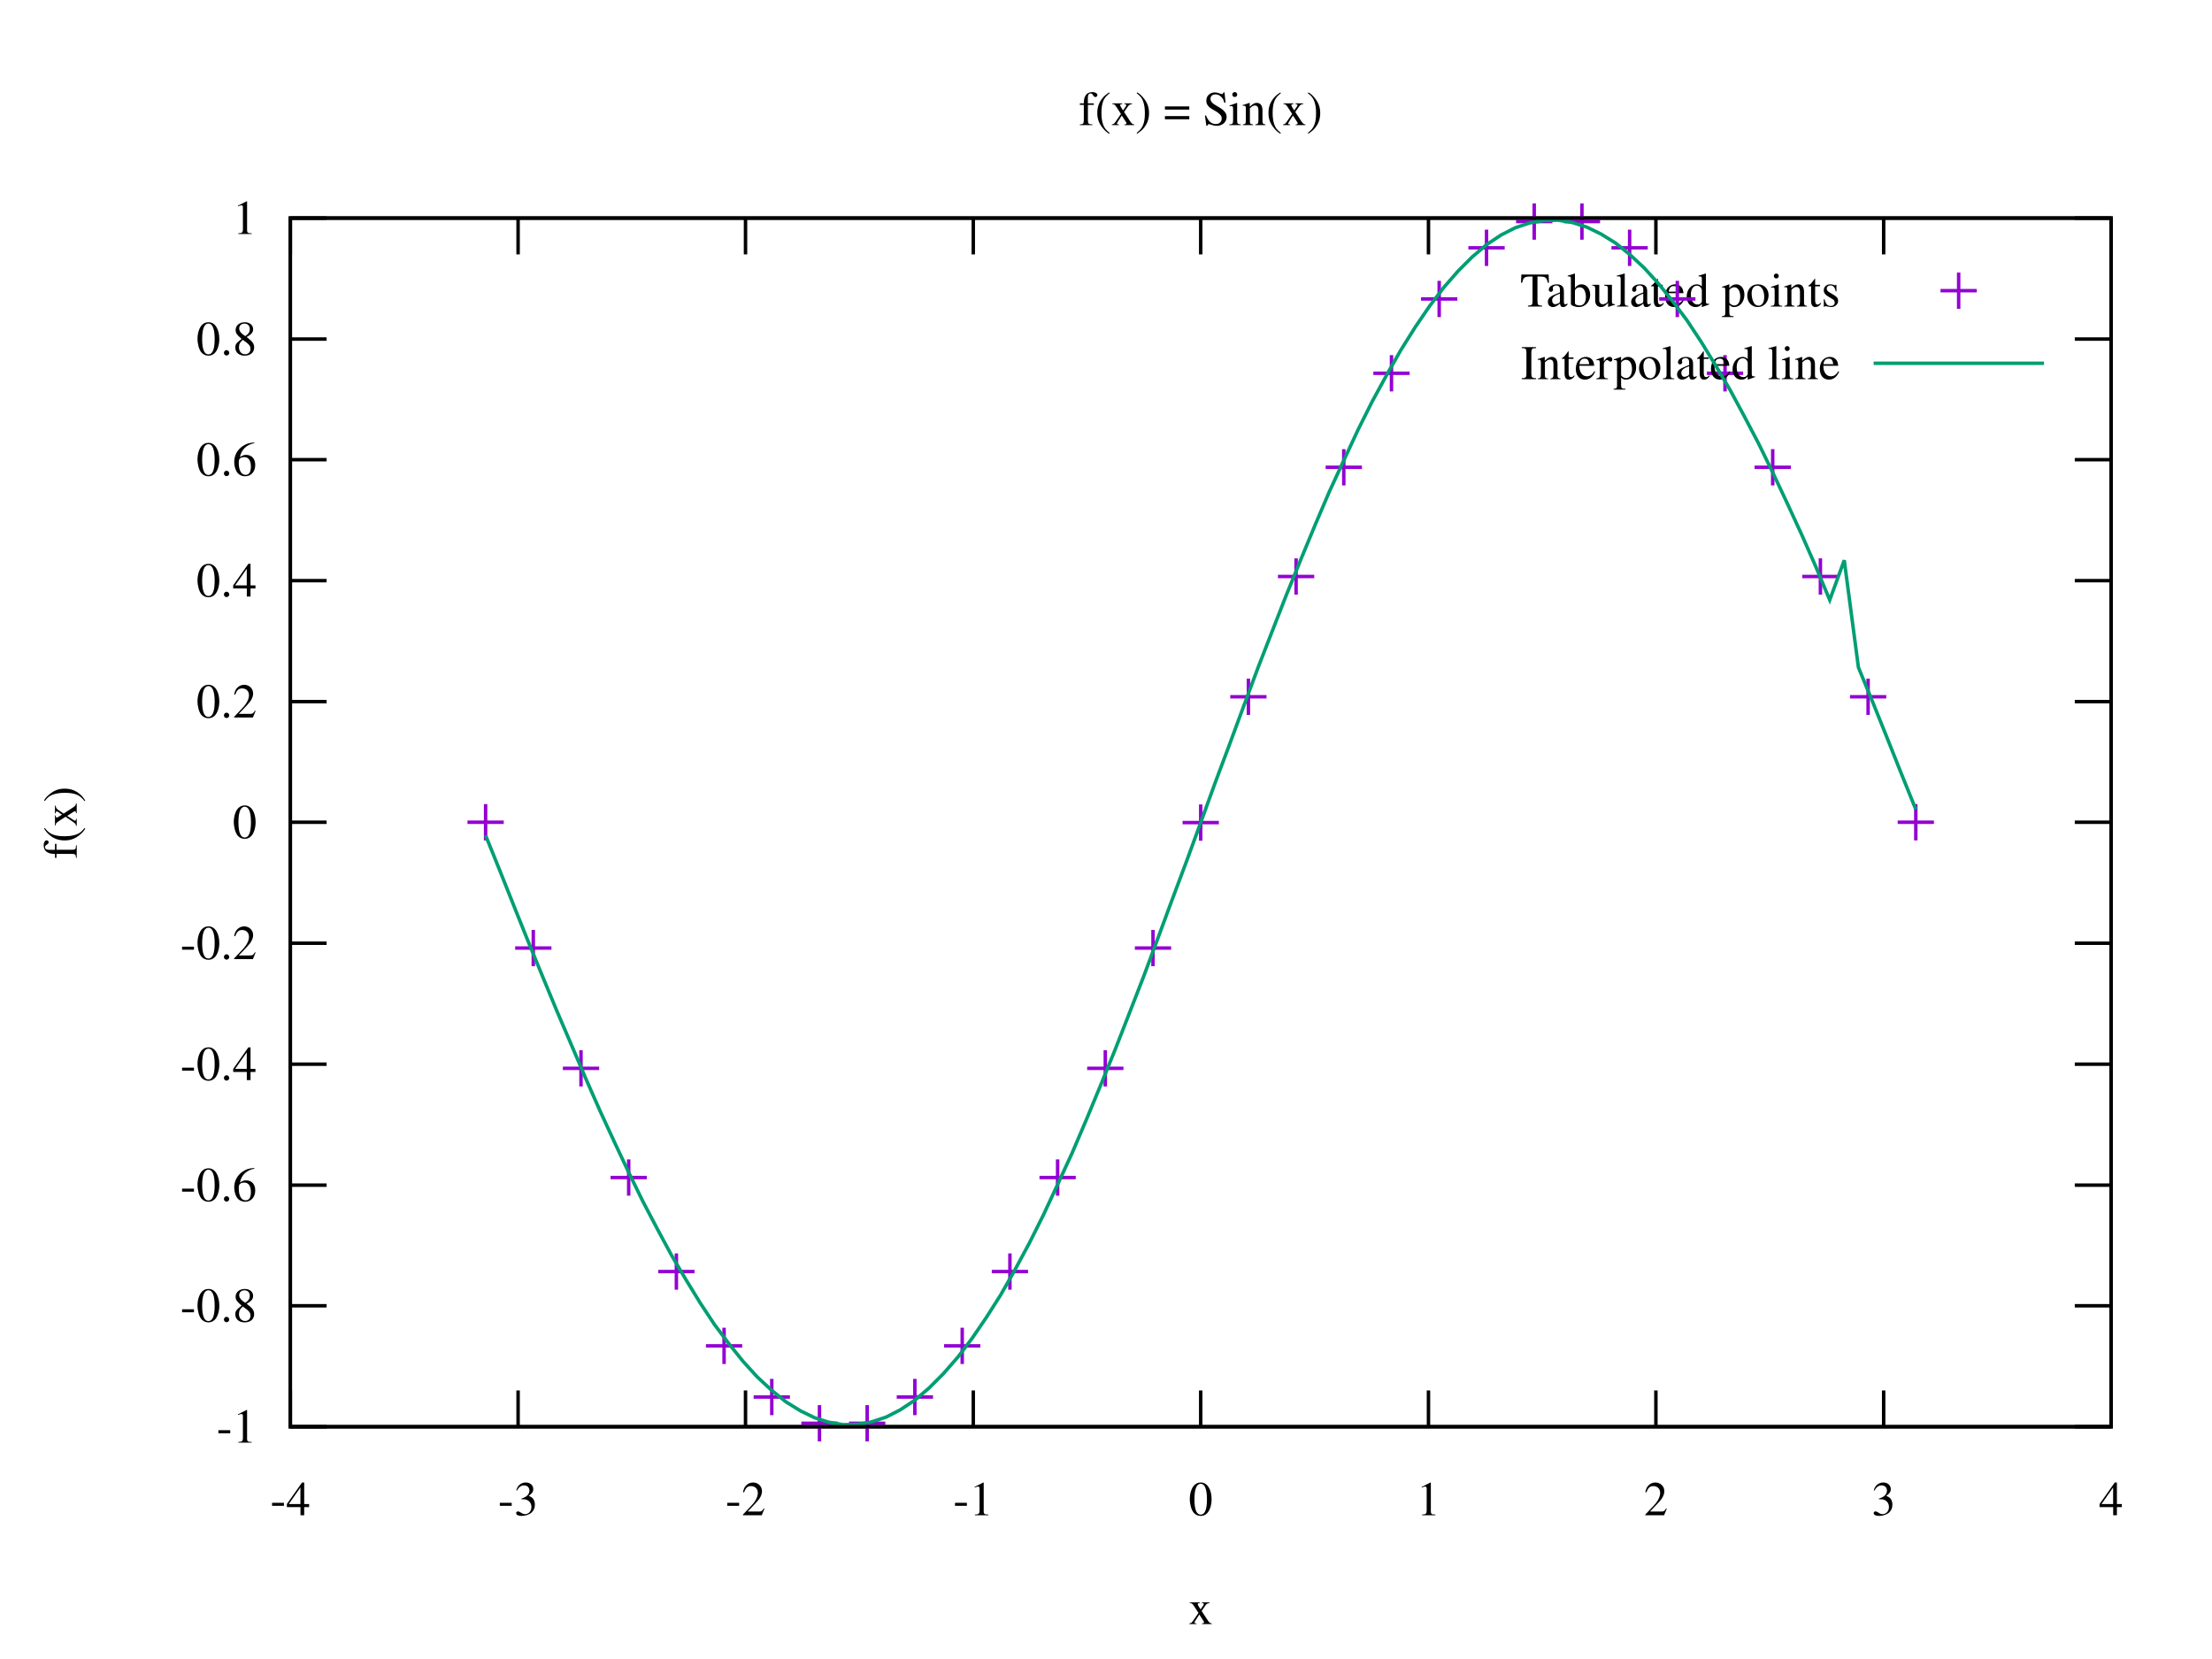
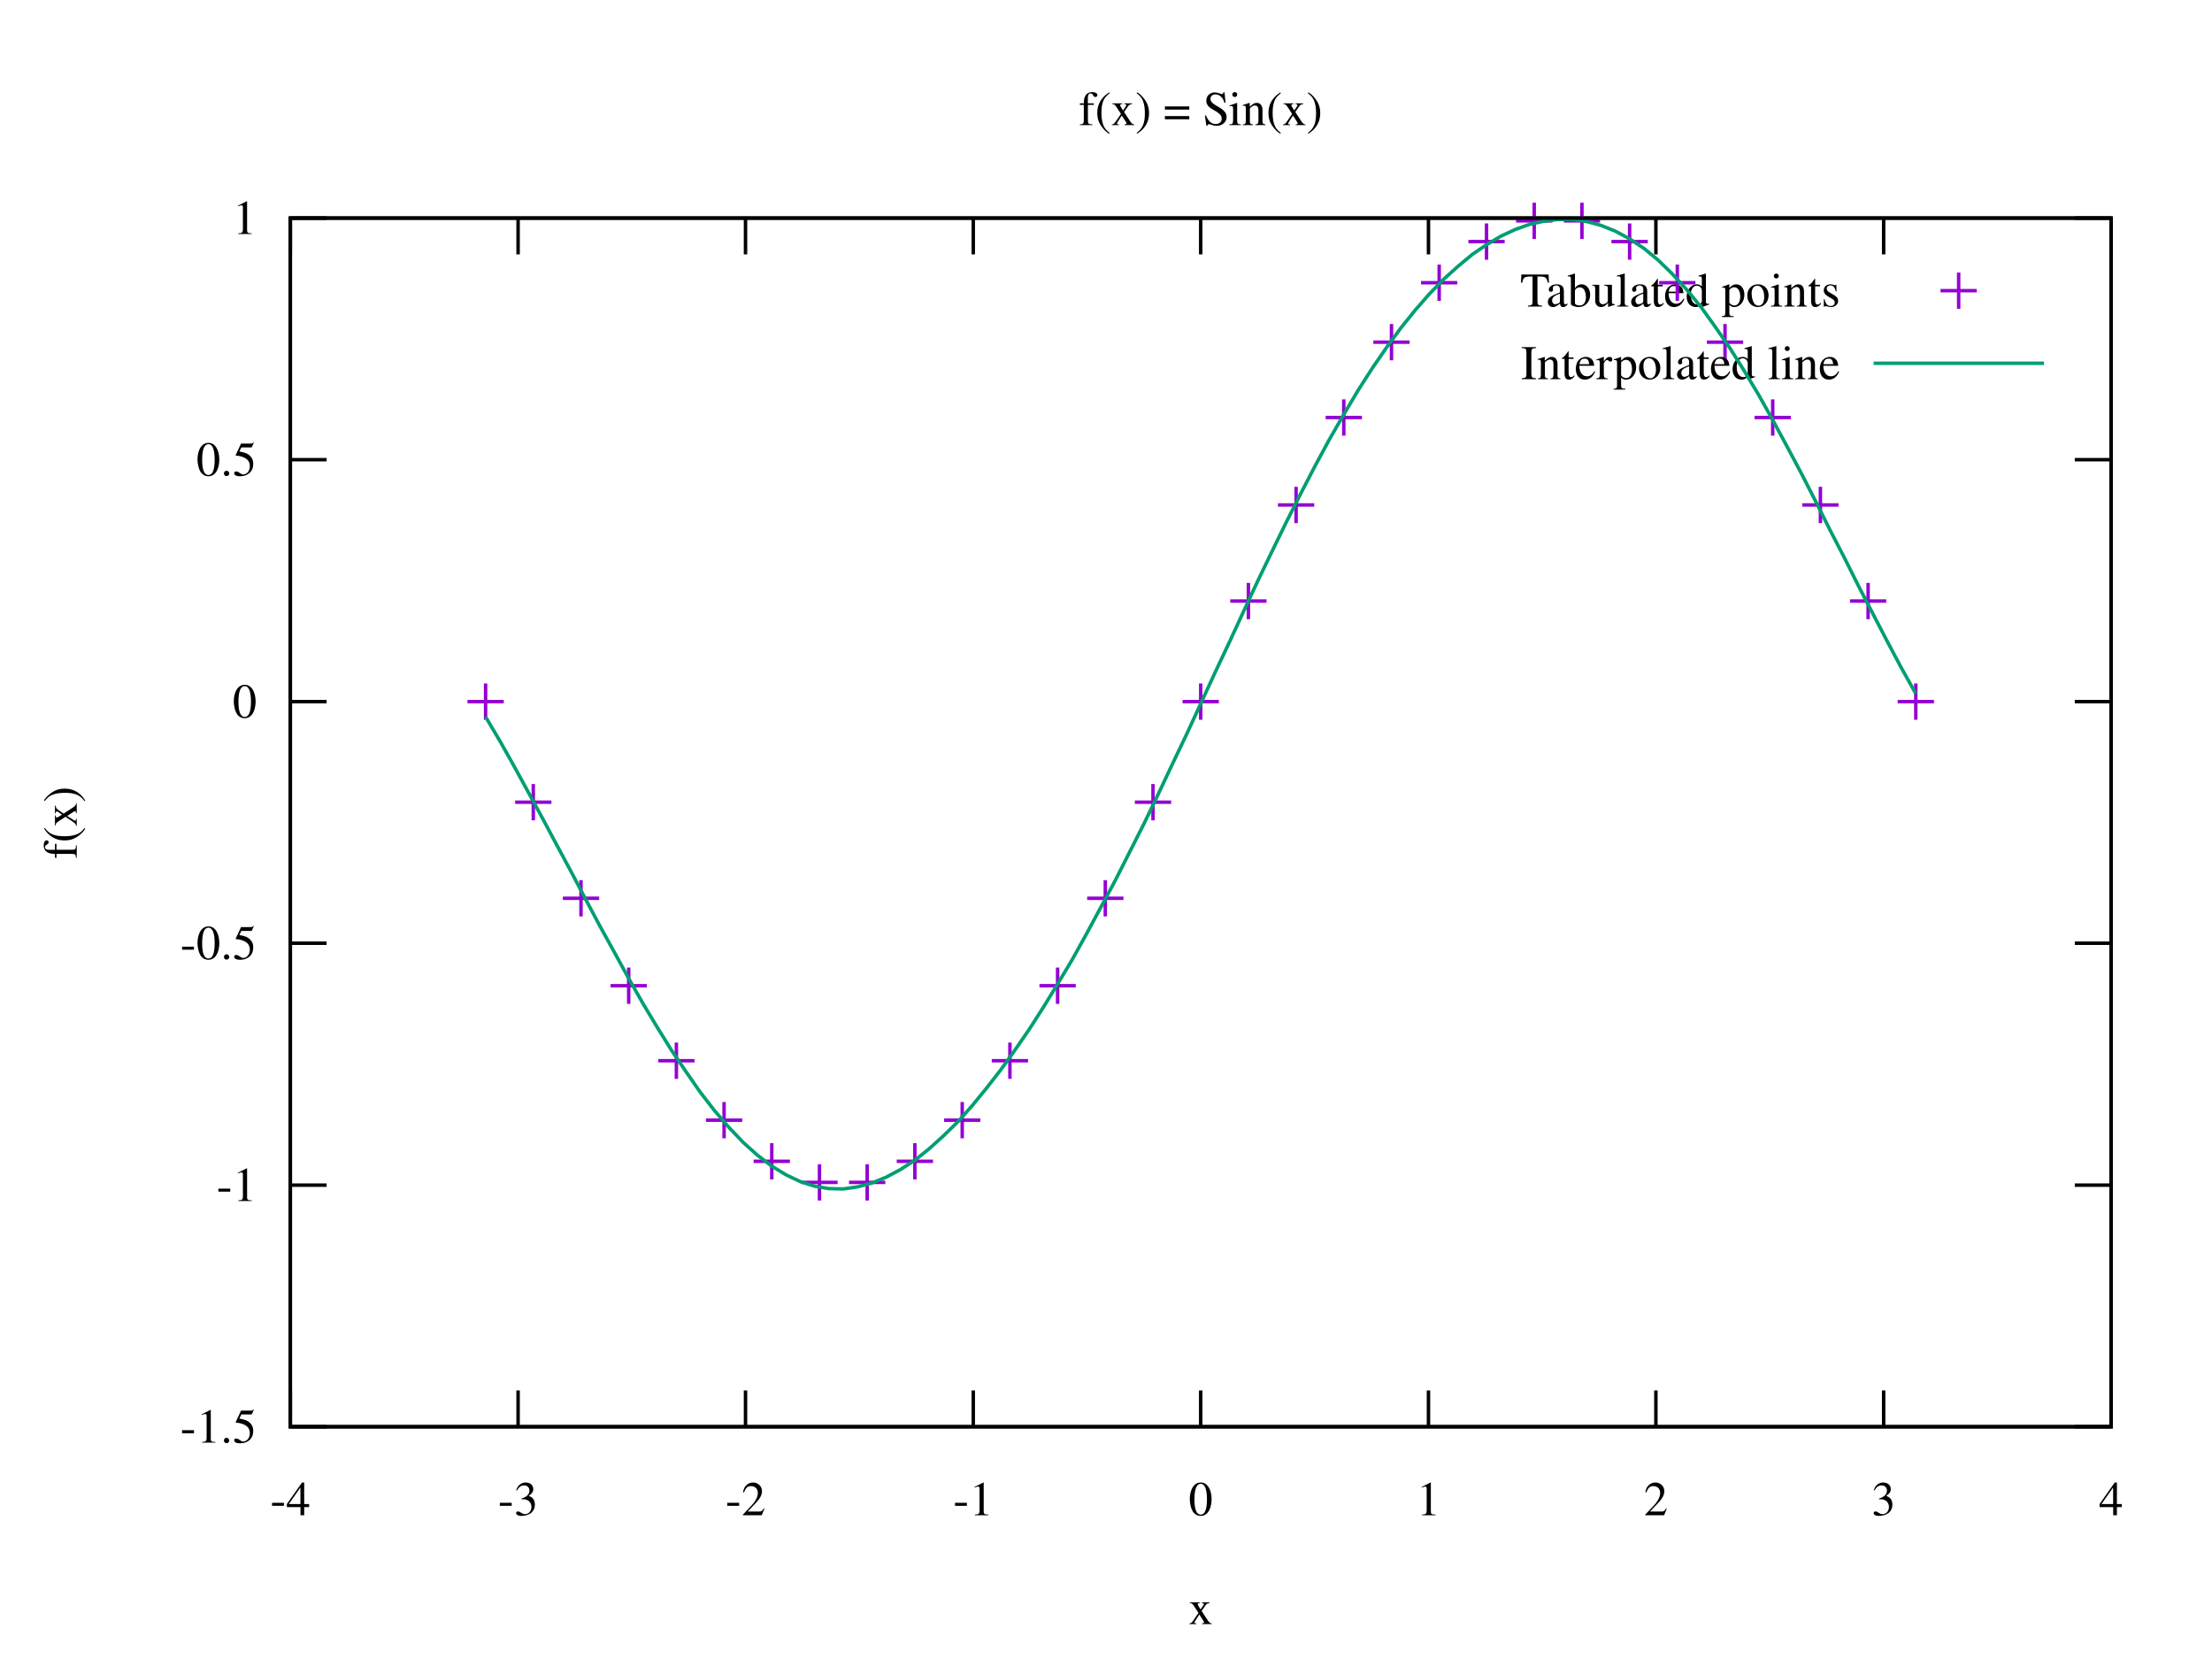
<svg xmlns="http://www.w3.org/2000/svg" xmlns:xlink="http://www.w3.org/1999/xlink" width="640" height="480" viewBox="0 0 640 480">
  <g id="gnuplot_canvas">
    <rect x="0" y="0" width="640" height="480" fill="#ffffff" />
    <defs>
      <circle id="gpDot" r="0.5" stroke-width="0.5" stroke="currentColor" />
      <path id="gpPt0" stroke-width="0.190" stroke="currentColor" d="M-1,0 h2 M0,-1 v2" />
      <path id="gpPt1" stroke-width="0.190" stroke="currentColor" d="M-1,-1 L1,1 M1,-1 L-1,1" />
      <path id="gpPt2" stroke-width="0.190" stroke="currentColor" d="M-1,0 L1,0 M0,-1 L0,1 M-1,-1 L1,1 M-1,1 L1,-1" />
      <rect id="gpPt3" stroke-width="0.190" stroke="currentColor" x="-1" y="-1" width="2" height="2" />
      <rect id="gpPt4" stroke-width="0.190" stroke="currentColor" fill="currentColor" x="-1" y="-1" width="2" height="2" />
      <circle id="gpPt5" stroke-width="0.190" stroke="currentColor" cx="0" cy="0" r="1" />
      <use xlink:href="#gpPt5" id="gpPt6" fill="currentColor" stroke="none" />
      <path id="gpPt7" stroke-width="0.190" stroke="currentColor" d="M0,-1.33 L-1.33,0.67 L1.33,0.67 z" />
      <use xlink:href="#gpPt7" id="gpPt8" fill="currentColor" stroke="none" />
      <use xlink:href="#gpPt7" id="gpPt9" stroke="currentColor" transform="rotate(180)" />
      <use xlink:href="#gpPt9" id="gpPt10" fill="currentColor" stroke="none" />
      <use xlink:href="#gpPt3" id="gpPt11" stroke="currentColor" transform="rotate(45)" />
      <use xlink:href="#gpPt11" id="gpPt12" fill="currentColor" stroke="none" />
      <path id="gpPt13" stroke-width="0.190" stroke="currentColor" d="M0,1.330 L1.265,0.411 L0.782,-1.067 L-0.782,-1.076 L-1.265,0.411 z" />
      <use xlink:href="#gpPt13" id="gpPt14" fill="currentColor" stroke="none" />
      <filter id="textbox" filterUnits="objectBoundingBox" x="0" y="0" height="1" width="1">
        <feFlood flood-color="#FFFFFF" flood-opacity="1" result="bgnd" />
        <feComposite in="SourceGraphic" in2="bgnd" operator="atop" />
      </filter>
      <filter id="greybox" filterUnits="objectBoundingBox" x="0" y="0" height="1" width="1">
        <feFlood flood-color="lightgrey" flood-opacity="1" result="grey" />
        <feComposite in="SourceGraphic" in2="grey" operator="atop" />
      </filter>
    </defs>
    <g fill="none" color="#FFFFFF" stroke="currentColor" stroke-width="1.00" stroke-linecap="butt" stroke-linejoin="miter">
</g>
    <g fill="none" color="black" stroke="currentColor" stroke-width="1.00" stroke-linecap="butt" stroke-linejoin="miter">
      <path stroke="black" d="M84.0,412.8 L94.5,412.8 M610.8,412.8 L600.3,412.8  " />
      <g transform="translate(74.3,417.4)" stroke="none" fill="black" font-family="times" font-size="14.00" text-anchor="end">
        <text>
-           <tspan font-family="times">-1</tspan>
-         </text>
-       </g>
-     </g>
-     <g fill="none" color="black" stroke="currentColor" stroke-width="1.00" stroke-linecap="butt" stroke-linejoin="miter">
-       <path stroke="black" d="M84.0,377.8 L94.5,377.8 M610.8,377.8 L600.3,377.8  " />
-       <g transform="translate(74.3,382.4)" stroke="none" fill="black" font-family="times" font-size="14.00" text-anchor="end">
-         <text>
-           <tspan font-family="times">-0.8</tspan>
+           <tspan font-family="times">-1.5</tspan>
        </text>
      </g>
    </g>
    <g fill="none" color="black" stroke="currentColor" stroke-width="1.00" stroke-linecap="butt" stroke-linejoin="miter">
      <path stroke="black" d="M84.0,342.9 L94.5,342.9 M610.8,342.9 L600.3,342.9  " />
      <g transform="translate(74.3,347.5)" stroke="none" fill="black" font-family="times" font-size="14.00" text-anchor="end">
        <text>
-           <tspan font-family="times">-0.6</tspan>
-         </text>
-       </g>
-     </g>
-     <g fill="none" color="black" stroke="currentColor" stroke-width="1.00" stroke-linecap="butt" stroke-linejoin="miter">
-       <path stroke="black" d="M84.0,307.9 L94.5,307.9 M610.8,307.9 L600.3,307.9  " />
-       <g transform="translate(74.3,312.5)" stroke="none" fill="black" font-family="times" font-size="14.00" text-anchor="end">
-         <text>
-           <tspan font-family="times">-0.4</tspan>
+           <tspan font-family="times">-1</tspan>
        </text>
      </g>
    </g>
    <g fill="none" color="black" stroke="currentColor" stroke-width="1.00" stroke-linecap="butt" stroke-linejoin="miter">
      <path stroke="black" d="M84.0,272.9 L94.5,272.9 M610.8,272.9 L600.3,272.9  " />
      <g transform="translate(74.3,277.5)" stroke="none" fill="black" font-family="times" font-size="14.00" text-anchor="end">
        <text>
-           <tspan font-family="times">-0.2</tspan>
-         </text>
-       </g>
-     </g>
-     <g fill="none" color="black" stroke="currentColor" stroke-width="1.00" stroke-linecap="butt" stroke-linejoin="miter">
-       <path stroke="black" d="M84.0,237.9 L94.5,237.9 M610.8,237.9 L600.3,237.9  " />
-       <g transform="translate(74.3,242.5)" stroke="none" fill="black" font-family="times" font-size="14.00" text-anchor="end">
-         <text>
-           <tspan font-family="times"> 0</tspan>
+           <tspan font-family="times">-0.5</tspan>
        </text>
      </g>
    </g>
    <g fill="none" color="black" stroke="currentColor" stroke-width="1.00" stroke-linecap="butt" stroke-linejoin="miter">
      <path stroke="black" d="M84.0,203.0 L94.5,203.0 M610.8,203.0 L600.3,203.0  " />
      <g transform="translate(74.3,207.6)" stroke="none" fill="black" font-family="times" font-size="14.00" text-anchor="end">
        <text>
-           <tspan font-family="times"> 0.2</tspan>
-         </text>
-       </g>
-     </g>
-     <g fill="none" color="black" stroke="currentColor" stroke-width="1.00" stroke-linecap="butt" stroke-linejoin="miter">
-       <path stroke="black" d="M84.0,168.0 L94.5,168.0 M610.8,168.0 L600.3,168.0  " />
-       <g transform="translate(74.3,172.6)" stroke="none" fill="black" font-family="times" font-size="14.00" text-anchor="end">
-         <text>
-           <tspan font-family="times"> 0.4</tspan>
+           <tspan font-family="times"> 0</tspan>
        </text>
      </g>
    </g>
    <g fill="none" color="black" stroke="currentColor" stroke-width="1.00" stroke-linecap="butt" stroke-linejoin="miter">
      <path stroke="black" d="M84.0,133.0 L94.5,133.0 M610.8,133.0 L600.3,133.0  " />
      <g transform="translate(74.3,137.6)" stroke="none" fill="black" font-family="times" font-size="14.00" text-anchor="end">
        <text>
-           <tspan font-family="times"> 0.6</tspan>
-         </text>
-       </g>
-     </g>
-     <g fill="none" color="black" stroke="currentColor" stroke-width="1.00" stroke-linecap="butt" stroke-linejoin="miter">
-       <path stroke="black" d="M84.0,98.1 L94.5,98.1 M610.8,98.1 L600.3,98.1  " />
-       <g transform="translate(74.3,102.7)" stroke="none" fill="black" font-family="times" font-size="14.00" text-anchor="end">
-         <text>
-           <tspan font-family="times"> 0.8</tspan>
+           <tspan font-family="times"> 0.5</tspan>
        </text>
      </g>
    </g>
    <g fill="none" color="black" stroke="currentColor" stroke-width="1.00" stroke-linecap="butt" stroke-linejoin="miter">
      <path stroke="black" d="M84.0,63.1 L94.5,63.1 M610.8,63.1 L600.3,63.1  " />
      <g transform="translate(74.3,67.7)" stroke="none" fill="black" font-family="times" font-size="14.00" text-anchor="end">
        <text>
          <tspan font-family="times"> 1</tspan>
        </text>
      </g>
    </g>
    <g fill="none" color="black" stroke="currentColor" stroke-width="1.00" stroke-linecap="butt" stroke-linejoin="miter">
      <path stroke="black" d="M84.0,412.8 L84.0,402.3 M84.0,63.1 L84.0,73.6  " />
      <g transform="translate(84.0,438.4)" stroke="none" fill="black" font-family="times" font-size="14.00" text-anchor="middle">
        <text>
          <tspan font-family="times">-4</tspan>
        </text>
      </g>
    </g>
    <g fill="none" color="black" stroke="currentColor" stroke-width="1.00" stroke-linecap="butt" stroke-linejoin="miter">
      <path stroke="black" d="M149.9,412.8 L149.9,402.3 M149.9,63.1 L149.9,73.6  " />
      <g transform="translate(149.9,438.4)" stroke="none" fill="black" font-family="times" font-size="14.00" text-anchor="middle">
        <text>
          <tspan font-family="times">-3</tspan>
        </text>
      </g>
    </g>
    <g fill="none" color="black" stroke="currentColor" stroke-width="1.00" stroke-linecap="butt" stroke-linejoin="miter">
      <path stroke="black" d="M215.7,412.8 L215.7,402.3 M215.7,63.1 L215.7,73.6  " />
      <g transform="translate(215.7,438.4)" stroke="none" fill="black" font-family="times" font-size="14.00" text-anchor="middle">
        <text>
          <tspan font-family="times">-2</tspan>
        </text>
      </g>
    </g>
    <g fill="none" color="black" stroke="currentColor" stroke-width="1.00" stroke-linecap="butt" stroke-linejoin="miter">
      <path stroke="black" d="M281.6,412.8 L281.6,402.3 M281.6,63.1 L281.6,73.6  " />
      <g transform="translate(281.6,438.4)" stroke="none" fill="black" font-family="times" font-size="14.00" text-anchor="middle">
        <text>
          <tspan font-family="times">-1</tspan>
        </text>
      </g>
    </g>
    <g fill="none" color="black" stroke="currentColor" stroke-width="1.00" stroke-linecap="butt" stroke-linejoin="miter">
      <path stroke="black" d="M347.4,412.8 L347.4,402.3 M347.4,63.1 L347.4,73.6  " />
      <g transform="translate(347.4,438.4)" stroke="none" fill="black" font-family="times" font-size="14.00" text-anchor="middle">
        <text>
          <tspan font-family="times"> 0</tspan>
        </text>
      </g>
    </g>
    <g fill="none" color="black" stroke="currentColor" stroke-width="1.00" stroke-linecap="butt" stroke-linejoin="miter">
      <path stroke="black" d="M413.3,412.8 L413.3,402.3 M413.3,63.1 L413.3,73.6  " />
      <g transform="translate(413.3,438.4)" stroke="none" fill="black" font-family="times" font-size="14.00" text-anchor="middle">
        <text>
          <tspan font-family="times"> 1</tspan>
        </text>
      </g>
    </g>
    <g fill="none" color="black" stroke="currentColor" stroke-width="1.00" stroke-linecap="butt" stroke-linejoin="miter">
      <path stroke="black" d="M479.1,412.8 L479.1,402.3 M479.1,63.1 L479.1,73.6  " />
      <g transform="translate(479.1,438.4)" stroke="none" fill="black" font-family="times" font-size="14.00" text-anchor="middle">
        <text>
          <tspan font-family="times"> 2</tspan>
        </text>
      </g>
    </g>
    <g fill="none" color="black" stroke="currentColor" stroke-width="1.00" stroke-linecap="butt" stroke-linejoin="miter">
      <path stroke="black" d="M545.0,412.8 L545.0,402.3 M545.0,63.1 L545.0,73.6  " />
      <g transform="translate(545.0,438.4)" stroke="none" fill="black" font-family="times" font-size="14.00" text-anchor="middle">
        <text>
          <tspan font-family="times"> 3</tspan>
        </text>
      </g>
    </g>
    <g fill="none" color="black" stroke="currentColor" stroke-width="1.00" stroke-linecap="butt" stroke-linejoin="miter">
      <path stroke="black" d="M610.8,412.8 L610.8,402.3 M610.8,63.1 L610.8,73.6  " />
      <g transform="translate(610.8,438.4)" stroke="none" fill="black" font-family="times" font-size="14.00" text-anchor="middle">
        <text>
          <tspan font-family="times"> 4</tspan>
        </text>
      </g>
    </g>
    <g fill="none" color="black" stroke="currentColor" stroke-width="1.00" stroke-linecap="butt" stroke-linejoin="miter">
</g>
    <g fill="none" color="black" stroke="currentColor" stroke-width="1.00" stroke-linecap="butt" stroke-linejoin="miter">
      <path stroke="black" d="M84.0,63.1 L84.0,412.8 L610.8,412.8 L610.8,63.1 L84.0,63.1 Z  " />
    </g>
    <g fill="none" color="black" stroke="currentColor" stroke-width="1.00" stroke-linecap="butt" stroke-linejoin="miter">
      <g transform="translate(22.2,238.0) rotate(270)" stroke="none" fill="black" font-family="times" font-size="14.00" text-anchor="middle">
        <text>
          <tspan font-family="times">f(x)</tspan>
        </text>
      </g>
    </g>
    <g fill="none" color="black" stroke="currentColor" stroke-width="1.00" stroke-linecap="butt" stroke-linejoin="miter">
      <g transform="translate(347.4,469.9)" stroke="none" fill="black" font-family="times" font-size="14.00" text-anchor="middle">
        <text>
          <tspan font-family="times">x</tspan>
        </text>
      </g>
    </g>
    <g fill="none" color="black" stroke="currentColor" stroke-width="1.00" stroke-linecap="butt" stroke-linejoin="miter">
      <g transform="translate(347.4,36.2)" stroke="none" fill="black" font-family="times" font-size="14.00" text-anchor="middle">
        <text>
          <tspan font-family="times">f(x) = Sin(x)</tspan>
        </text>
      </g>
    </g>
    <g fill="none" color="black" stroke="currentColor" stroke-width="1.00" stroke-linecap="butt" stroke-linejoin="miter">
</g>
    <g id="gnuplot_plot_1">
      <g fill="none" color="black" stroke="currentColor" stroke-width="1.00" stroke-linecap="butt" stroke-linejoin="miter">
        <g transform="translate(532.4,88.7)" stroke="none" fill="black" font-family="times" font-size="14.00" text-anchor="end">
          <text>
            <tspan font-family="times">Tabulated points</tspan>
          </text>
        </g>
      </g>
      <g fill="none" color="black" stroke="currentColor" stroke-width="1.00" stroke-linecap="butt" stroke-linejoin="miter">
-         <use xlink:href="#gpPt0" transform="translate(140.5,237.9) scale(5.25)" color="rgb(148,   0, 211)" />
-         <use xlink:href="#gpPt0" transform="translate(154.3,274.3) scale(5.25)" color="rgb(148,   0, 211)" />
-         <use xlink:href="#gpPt0" transform="translate(168.1,309.1) scale(5.25)" color="rgb(148,   0, 211)" />
-         <use xlink:href="#gpPt0" transform="translate(181.9,340.7) scale(5.25)" color="rgb(148,   0, 211)" />
-         <use xlink:href="#gpPt0" transform="translate(195.7,367.9) scale(5.25)" color="rgb(148,   0, 211)" />
-         <use xlink:href="#gpPt0" transform="translate(209.5,389.4) scale(5.25)" color="rgb(148,   0, 211)" />
-         <use xlink:href="#gpPt0" transform="translate(223.3,404.2) scale(5.25)" color="rgb(148,   0, 211)" />
-         <use xlink:href="#gpPt0" transform="translate(237.1,411.8) scale(5.25)" color="rgb(148,   0, 211)" />
-         <use xlink:href="#gpPt0" transform="translate(250.9,411.8) scale(5.25)" color="rgb(148,   0, 211)" />
-         <use xlink:href="#gpPt0" transform="translate(264.7,404.2) scale(5.25)" color="rgb(148,   0, 211)" />
-         <use xlink:href="#gpPt0" transform="translate(278.4,389.4) scale(5.25)" color="rgb(148,   0, 211)" />
-         <use xlink:href="#gpPt0" transform="translate(292.2,367.9) scale(5.25)" color="rgb(148,   0, 211)" />
-         <use xlink:href="#gpPt0" transform="translate(306.0,340.7) scale(5.25)" color="rgb(148,   0, 211)" />
-         <use xlink:href="#gpPt0" transform="translate(319.8,309.1) scale(5.25)" color="rgb(148,   0, 211)" />
-         <use xlink:href="#gpPt0" transform="translate(333.6,274.3) scale(5.25)" color="rgb(148,   0, 211)" />
-         <use xlink:href="#gpPt0" transform="translate(347.4,238.0) scale(5.25)" color="rgb(148,   0, 211)" />
-         <use xlink:href="#gpPt0" transform="translate(361.2,201.6) scale(5.25)" color="rgb(148,   0, 211)" />
-         <use xlink:href="#gpPt0" transform="translate(375.0,166.8) scale(5.25)" color="rgb(148,   0, 211)" />
-         <use xlink:href="#gpPt0" transform="translate(388.8,135.2) scale(5.25)" color="rgb(148,   0, 211)" />
-         <use xlink:href="#gpPt0" transform="translate(402.6,108.0) scale(5.25)" color="rgb(148,   0, 211)" />
-         <use xlink:href="#gpPt0" transform="translate(416.4,86.5) scale(5.25)" color="rgb(148,   0, 211)" />
-         <use xlink:href="#gpPt0" transform="translate(430.1,71.7) scale(5.25)" color="rgb(148,   0, 211)" />
-         <use xlink:href="#gpPt0" transform="translate(443.9,64.1) scale(5.25)" color="rgb(148,   0, 211)" />
-         <use xlink:href="#gpPt0" transform="translate(457.7,64.1) scale(5.25)" color="rgb(148,   0, 211)" />
-         <use xlink:href="#gpPt0" transform="translate(471.5,71.7) scale(5.25)" color="rgb(148,   0, 211)" />
-         <use xlink:href="#gpPt0" transform="translate(485.3,86.5) scale(5.25)" color="rgb(148,   0, 211)" />
-         <use xlink:href="#gpPt0" transform="translate(499.1,108.0) scale(5.25)" color="rgb(148,   0, 211)" />
-         <use xlink:href="#gpPt0" transform="translate(512.9,135.2) scale(5.25)" color="rgb(148,   0, 211)" />
-         <use xlink:href="#gpPt0" transform="translate(526.7,166.8) scale(5.25)" color="rgb(148,   0, 211)" />
-         <use xlink:href="#gpPt0" transform="translate(540.5,201.6) scale(5.25)" color="rgb(148,   0, 211)" />
-         <use xlink:href="#gpPt0" transform="translate(554.3,237.9) scale(5.25)" color="rgb(148,   0, 211)" />
+         <use xlink:href="#gpPt0" transform="translate(140.5,203.0) scale(5.25)" color="rgb(148,   0, 211)" />
+         <use xlink:href="#gpPt0" transform="translate(154.3,232.1) scale(5.25)" color="rgb(148,   0, 211)" />
+         <use xlink:href="#gpPt0" transform="translate(168.1,259.9) scale(5.25)" color="rgb(148,   0, 211)" />
+         <use xlink:href="#gpPt0" transform="translate(181.9,285.2) scale(5.25)" color="rgb(148,   0, 211)" />
+         <use xlink:href="#gpPt0" transform="translate(195.7,306.9) scale(5.25)" color="rgb(148,   0, 211)" />
+         <use xlink:href="#gpPt0" transform="translate(209.5,324.1) scale(5.25)" color="rgb(148,   0, 211)" />
+         <use xlink:href="#gpPt0" transform="translate(223.3,336.0) scale(5.25)" color="rgb(148,   0, 211)" />
+         <use xlink:href="#gpPt0" transform="translate(237.1,342.1) scale(5.25)" color="rgb(148,   0, 211)" />
+         <use xlink:href="#gpPt0" transform="translate(250.9,342.1) scale(5.25)" color="rgb(148,   0, 211)" />
+         <use xlink:href="#gpPt0" transform="translate(264.7,336.0) scale(5.25)" color="rgb(148,   0, 211)" />
+         <use xlink:href="#gpPt0" transform="translate(278.4,324.1) scale(5.25)" color="rgb(148,   0, 211)" />
+         <use xlink:href="#gpPt0" transform="translate(292.2,306.9) scale(5.25)" color="rgb(148,   0, 211)" />
+         <use xlink:href="#gpPt0" transform="translate(306.0,285.2) scale(5.25)" color="rgb(148,   0, 211)" />
+         <use xlink:href="#gpPt0" transform="translate(319.8,259.9) scale(5.25)" color="rgb(148,   0, 211)" />
+         <use xlink:href="#gpPt0" transform="translate(333.6,232.1) scale(5.25)" color="rgb(148,   0, 211)" />
+         <use xlink:href="#gpPt0" transform="translate(347.4,203.0) scale(5.25)" color="rgb(148,   0, 211)" />
+         <use xlink:href="#gpPt0" transform="translate(361.2,173.9) scale(5.25)" color="rgb(148,   0, 211)" />
+         <use xlink:href="#gpPt0" transform="translate(375.0,146.1) scale(5.25)" color="rgb(148,   0, 211)" />
+         <use xlink:href="#gpPt0" transform="translate(388.8,120.8) scale(5.25)" color="rgb(148,   0, 211)" />
+         <use xlink:href="#gpPt0" transform="translate(402.6,99.0) scale(5.25)" color="rgb(148,   0, 211)" />
+         <use xlink:href="#gpPt0" transform="translate(416.4,81.8) scale(5.25)" color="rgb(148,   0, 211)" />
+         <use xlink:href="#gpPt0" transform="translate(430.1,69.9) scale(5.25)" color="rgb(148,   0, 211)" />
+         <use xlink:href="#gpPt0" transform="translate(443.9,63.9) scale(5.25)" color="rgb(148,   0, 211)" />
+         <use xlink:href="#gpPt0" transform="translate(457.7,63.9) scale(5.25)" color="rgb(148,   0, 211)" />
+         <use xlink:href="#gpPt0" transform="translate(471.5,69.9) scale(5.25)" color="rgb(148,   0, 211)" />
+         <use xlink:href="#gpPt0" transform="translate(485.3,81.8) scale(5.25)" color="rgb(148,   0, 211)" />
+         <use xlink:href="#gpPt0" transform="translate(499.1,99.0) scale(5.25)" color="rgb(148,   0, 211)" />
+         <use xlink:href="#gpPt0" transform="translate(512.9,120.8) scale(5.25)" color="rgb(148,   0, 211)" />
+         <use xlink:href="#gpPt0" transform="translate(526.7,146.1) scale(5.25)" color="rgb(148,   0, 211)" />
+         <use xlink:href="#gpPt0" transform="translate(540.5,173.9) scale(5.25)" color="rgb(148,   0, 211)" />
+         <use xlink:href="#gpPt0" transform="translate(554.3,203.0) scale(5.25)" color="rgb(148,   0, 211)" />
        <use xlink:href="#gpPt0" transform="translate(566.7,84.1) scale(5.25)" color="rgb(148,   0, 211)" />
      </g>
    </g>
    <g id="gnuplot_plot_2">
      <g fill="none" color="black" stroke="currentColor" stroke-width="1.00" stroke-linecap="butt" stroke-linejoin="miter">
        <g transform="translate(532.4,109.7)" stroke="none" fill="black" font-family="times" font-size="14.00" text-anchor="end">
          <text>
            <tspan font-family="times">Interpolated line</tspan>
          </text>
        </g>
      </g>
      <g fill="none" color="black" stroke="currentColor" stroke-width="1.00" stroke-linecap="butt" stroke-linejoin="miter">
-         <path stroke="rgb(  0, 158, 115)" d="M542.1,105.1 L591.4,105.1 M140.5,241.7 L144.7,252.1 L148.8,262.4 L152.9,272.6 L157.1,282.8 L161.2,292.7   L165.4,302.5 L169.5,312.1 L173.6,321.4 L177.8,330.5 L181.9,339.2 L186.0,347.6 L190.2,355.6 L194.3,363.2   L198.5,370.3 L202.6,377.0 L206.7,383.2 L210.9,388.8 L215.0,393.9 L219.1,398.4 L223.3,402.3 L227.4,405.6   L231.6,408.2 L235.7,410.2 L239.8,411.5 L244.0,412.2 L248.1,412.1 L252.2,411.4 L256.4,410.0 L260.5,407.9   L264.7,405.1 L268.8,401.6 L272.9,397.5 L277.1,392.7 L281.2,387.3 L285.3,381.3 L289.5,374.7 L293.6,367.5   L297.8,359.7 L301.9,351.5 L306.0,342.7 L310.2,333.6 L314.3,324.0 L318.4,314.1 L322.6,303.8 L326.7,293.3   L330.9,282.5 L335.0,271.5 L339.1,260.4 L343.3,249.2 L347.4,238.0 L351.5,226.7 L355.7,215.5 L359.8,204.4   L363.9,193.4 L368.1,182.6 L372.2,172.1 L376.4,161.8 L380.5,151.9 L384.6,142.3 L388.8,133.2 L392.9,124.4   L397.0,116.2 L401.2,108.5 L405.3,101.3 L409.5,94.6 L413.6,88.6 L417.7,83.2 L421.9,78.4 L426.0,74.3   L430.1,70.8 L434.3,68.0 L438.4,65.9 L442.6,64.5 L446.7,63.8 L450.8,63.7 L455.0,64.4 L459.1,65.7   L463.2,67.7 L467.4,70.3 L471.5,73.6 L475.7,77.5 L479.8,82.0 L483.9,87.1 L488.1,92.7 L492.2,98.9   L496.3,105.6 L500.5,112.7 L504.6,120.3 L508.8,128.3 L512.9,136.7 L517.0,145.4 L521.2,154.5 L525.3,163.8   L529.4,173.6 L533.6,162.1 L537.7,193.1 L541.9,203.3 L546.0,213.5 L550.1,223.8 L554.3,234.2  " />
+         <path stroke="rgb(  0, 158, 115)" d="M542.1,105.1 L591.4,105.1 M140.5,207.4 L144.7,214.5 L148.8,221.8 L152.9,229.3 L157.1,237.0 L161.2,244.7   L165.4,252.5 L169.5,260.3 L173.6,268.0 L177.8,275.6 L181.9,283.1 L186.0,290.3 L190.2,297.3 L194.3,303.9   L198.5,310.1 L202.6,316.0 L206.7,321.3 L210.9,326.2 L215.0,330.5 L219.1,334.2 L223.3,337.4 L227.4,339.9   L231.6,341.9 L235.7,343.2 L239.8,343.9 L244.0,344.0 L248.1,343.4 L252.2,342.3 L256.4,340.6 L260.5,338.4   L264.7,335.7 L268.8,332.4 L272.9,328.7 L277.1,324.6 L281.2,320.0 L285.3,315.0 L289.5,309.6 L293.6,303.9   L297.8,297.8 L301.9,291.4 L306.0,284.7 L310.2,277.7 L314.3,270.3 L318.4,262.7 L322.6,254.9 L326.7,246.8   L330.9,238.5 L335.0,230.0 L339.1,221.3 L343.3,212.5 L347.4,203.6 L351.5,194.7 L355.7,185.8 L359.8,176.9   L363.9,168.1 L368.1,159.4 L372.2,151.0 L376.4,142.7 L380.5,134.8 L384.6,127.2 L388.8,119.9 L392.9,113.0   L397.0,106.6 L401.2,100.5 L405.3,94.9 L409.5,89.7 L413.6,85.0 L417.7,80.8 L421.9,77.0 L426.0,73.6   L430.1,70.8 L434.3,68.3 L438.4,66.4 L442.6,64.9 L446.7,64.0 L450.8,63.5 L455.0,63.5 L459.1,64.1   L463.2,65.2 L467.4,66.9 L471.5,69.1 L475.7,71.9 L479.8,75.3 L483.9,79.3 L488.1,83.9 L492.2,88.9   L496.3,94.6 L500.5,100.7 L504.6,107.2 L508.8,114.2 L512.9,121.5 L517.0,129.1 L521.2,137.0 L525.3,145.0   L529.4,153.2 L533.6,161.3 L537.7,169.5 L541.9,177.6 L546.0,185.5 L550.1,193.2 L554.3,200.7  " />
      </g>
    </g>
    <g fill="none" color="#FFFFFF" stroke="rgb(  0, 158, 115)" stroke-width="2.00" stroke-linecap="butt" stroke-linejoin="miter">
</g>
    <g fill="none" color="black" stroke="currentColor" stroke-width="2.00" stroke-linecap="butt" stroke-linejoin="miter">
</g>
    <g fill="none" color="black" stroke="black" stroke-width="1.00" stroke-linecap="butt" stroke-linejoin="miter">
</g>
    <g fill="none" color="black" stroke="currentColor" stroke-width="1.00" stroke-linecap="butt" stroke-linejoin="miter">
      <path stroke="black" d="M84.0,63.1 L84.0,412.8 L610.8,412.8 L610.8,63.1 L84.0,63.1 Z  " />
    </g>
    <g fill="none" color="black" stroke="currentColor" stroke-width="1.00" stroke-linecap="butt" stroke-linejoin="miter">
</g>
  </g>
</svg>
